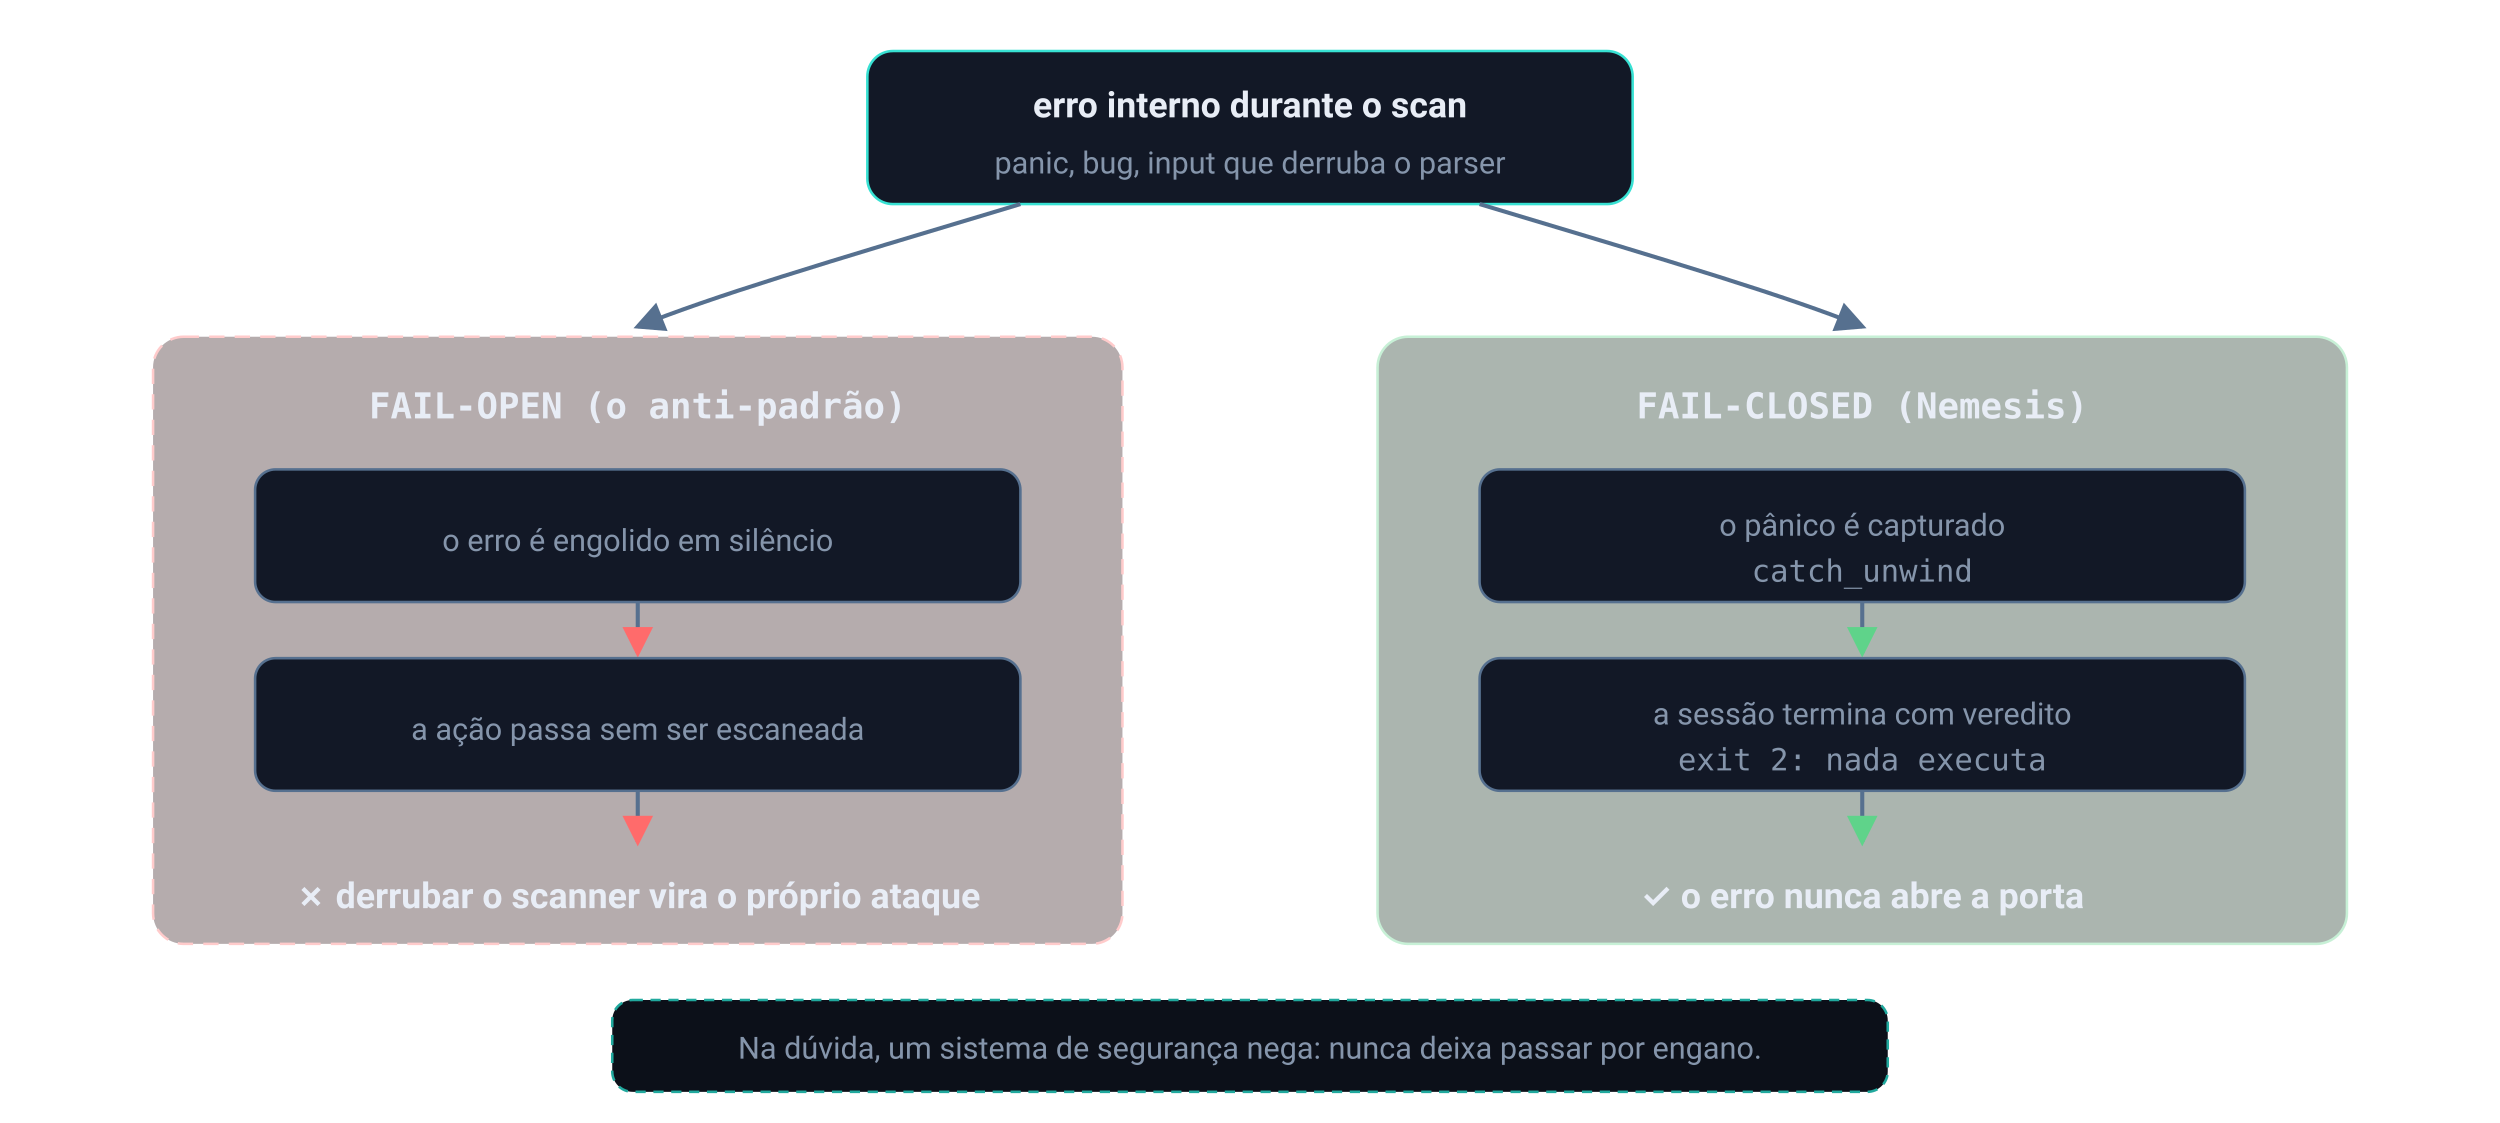
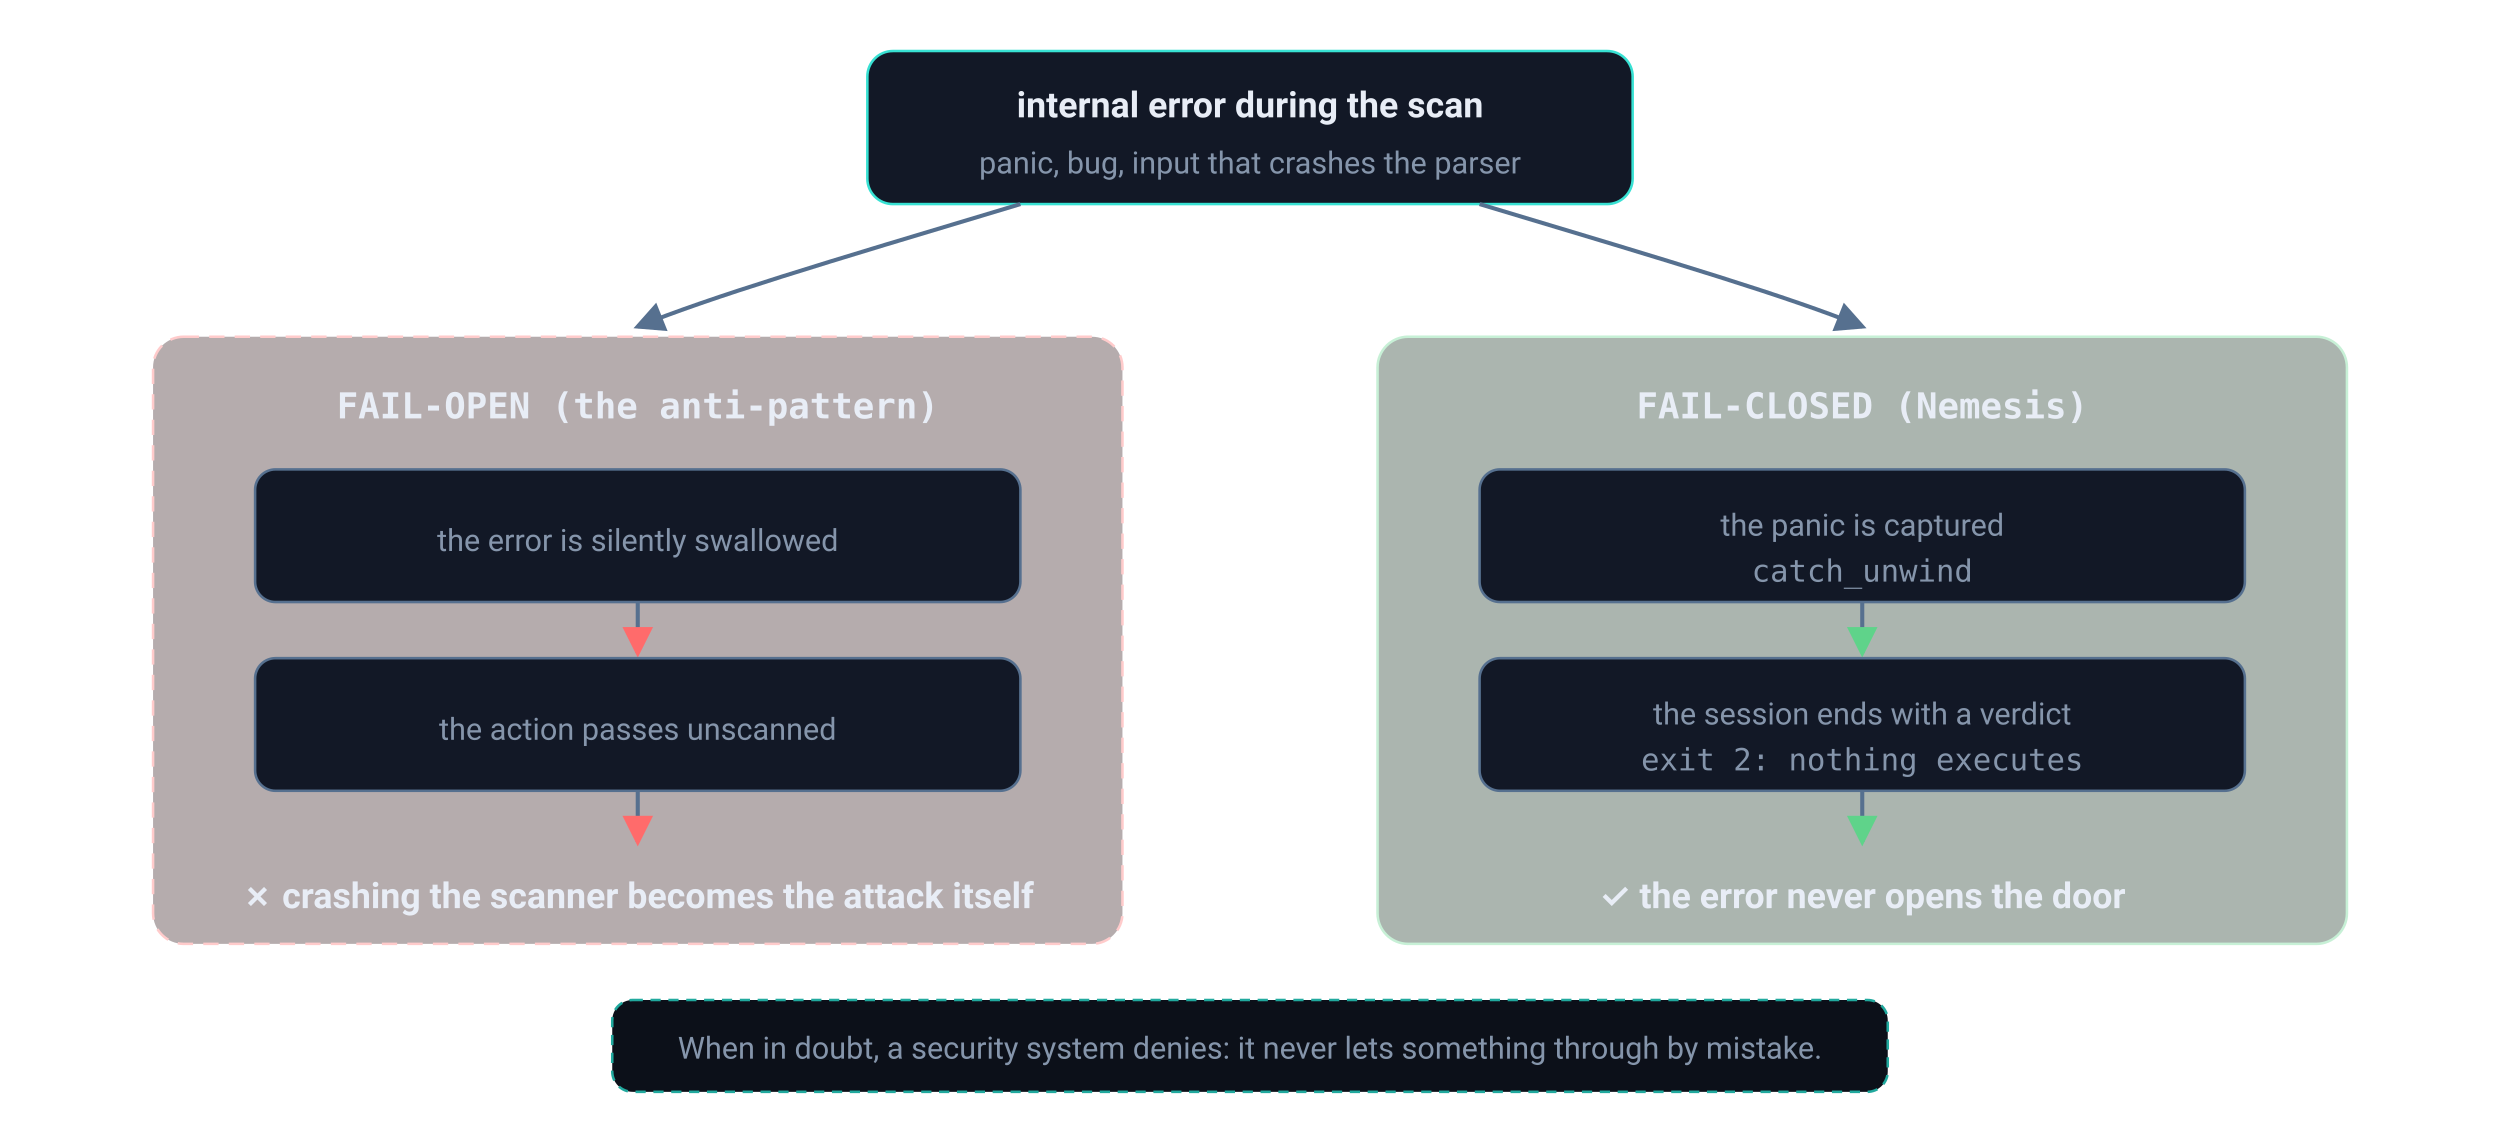
- <svg xmlns="http://www.w3.org/2000/svg" viewBox="0 0 980 440" role="img" aria-label="Comparação: no fail-open, um erro interno é engolido e a ação passa sem scan, virando o próprio vetor de ataque; no fail-closed do Nemesis, o pânico é capturado e vira exit 2, então o erro nunca abre a porta.">
+ <svg xmlns="http://www.w3.org/2000/svg" viewBox="0 0 980 440" role="img" aria-label="Comparison: under fail-open, an internal error is swallowed and the action passes unscanned, becoming the attack vector itself; under Nemesis fail-closed, the panic is captured and becomes exit 2, so the error never opens the door.">
  <defs>
    <marker id="arr4b" viewBox="0 0 10 10" refX="8.5" refY="5" markerWidth="7.5" markerHeight="7.5" orient="auto-start-reverse">
      <path d="M0 0L10 5L0 10z" fill="#56708f" />
    </marker>
    <marker id="arr4bBad" viewBox="0 0 10 10" refX="8.5" refY="5" markerWidth="7.5" markerHeight="7.5" orient="auto-start-reverse">
      <path d="M0 0L10 5L0 10z" fill="#ff6b6b" />
    </marker>
    <marker id="arr4bOk" viewBox="0 0 10 10" refX="8.5" refY="5" markerWidth="7.5" markerHeight="7.5" orient="auto-start-reverse">
      <path d="M0 0L10 5L0 10z" fill="#5fd38a" />
    </marker>
  </defs>
  <style>
    text{font-family:'Segoe UI',system-ui,-apple-system,Roboto,sans-serif}
    .t{fill:#e8edf6;font-size:14px;font-weight:600}
    .s{fill:#8595ab;font-size:12px}
    .m{font-family:'JetBrains Mono',ui-monospace,Consolas,monospace}
    .edge{stroke:#56708f;stroke-width:1.6;fill:none}
  </style>
  <rect x="340" y="20" width="300" height="60" rx="10" fill="#121826" stroke="#38e1d3" />
-   <text x="490" y="46" text-anchor="middle" class="t">erro interno durante o scan</text>
-   <text x="490" y="68" text-anchor="middle" class="s">panic, bug, input que derruba o parser</text>
+   <text x="490" y="46" text-anchor="middle" class="t">internal error during the scan</text>
+   <text x="490" y="68" text-anchor="middle" class="s">panic, bug, input that crashes the parser</text>
  <path class="edge" d="M400 80 C320 104 280 116 250 128" marker-end="url(#arr4b)" />
  <path class="edge" d="M580 80 C660 104 700 116 730 128" marker-end="url(#arr4b)" />
  <rect x="60" y="132" width="380" height="238" rx="12" fill="#2a1014" opacity=".35" stroke="#ff6b6b" stroke-dasharray="6 4" />
-   <text x="250" y="164" text-anchor="middle" class="t m" fill="#ff6b6b">FAIL-OPEN (o anti-padrão)</text>
+   <text x="250" y="164" text-anchor="middle" class="t m" fill="#ff6b6b">FAIL-OPEN (the anti-pattern)</text>
  <rect x="100" y="184" width="300" height="52" rx="8" fill="#121826" stroke="#56708f" />
-   <text x="250" y="216" text-anchor="middle" class="s" fill="#b8c4d6">o erro é engolido em silêncio</text>
+   <text x="250" y="216" text-anchor="middle" class="s" fill="#b8c4d6">the error is silently swallowed</text>
  <path class="edge" d="M250 236 V256" stroke="#ff6b6b" marker-end="url(#arr4bBad)" />
  <rect x="100" y="258" width="300" height="52" rx="8" fill="#121826" stroke="#56708f" />
-   <text x="250" y="290" text-anchor="middle" class="s" fill="#b8c4d6">a ação passa sem ser escaneada</text>
+   <text x="250" y="290" text-anchor="middle" class="s" fill="#b8c4d6">the action passes unscanned</text>
  <path class="edge" d="M250 310 V330" stroke="#ff6b6b" marker-end="url(#arr4bBad)" />
-   <text x="250" y="356" text-anchor="middle" class="t" fill="#ff6b6b">✗ derrubar o scanner vira o próprio ataque</text>
+   <text x="250" y="356" text-anchor="middle" class="t" fill="#ff6b6b">✗ crashing the scanner becomes the attack itself</text>
  <rect x="540" y="132" width="380" height="238" rx="12" fill="#0e2a1a" opacity=".35" stroke="#5fd38a" />
  <text x="730" y="164" text-anchor="middle" class="t m" fill="#5fd38a">FAIL-CLOSED (Nemesis)</text>
  <rect x="580" y="184" width="300" height="52" rx="8" fill="#121826" stroke="#56708f" />
-   <text x="730" y="210" text-anchor="middle" class="s" fill="#b8c4d6">o pânico é capturado</text>
+   <text x="730" y="210" text-anchor="middle" class="s" fill="#b8c4d6">the panic is captured</text>
  <text x="730" y="228" text-anchor="middle" class="s m" fill="#38e1d3">catch_unwind</text>
  <path class="edge" d="M730 236 V256" stroke="#5fd38a" marker-end="url(#arr4bOk)" />
  <rect x="580" y="258" width="300" height="52" rx="8" fill="#121826" stroke="#56708f" />
-   <text x="730" y="284" text-anchor="middle" class="s" fill="#b8c4d6">a sessão termina com veredito</text>
-   <text x="730" y="302" text-anchor="middle" class="s m" fill="#38e1d3">exit 2: nada executa</text>
+   <text x="730" y="284" text-anchor="middle" class="s" fill="#b8c4d6">the session ends with a verdict</text>
+   <text x="730" y="302" text-anchor="middle" class="s m" fill="#38e1d3">exit 2: nothing executes</text>
  <path class="edge" d="M730 310 V330" stroke="#5fd38a" marker-end="url(#arr4bOk)" />
-   <text x="730" y="356" text-anchor="middle" class="t" fill="#5fd38a">✓ o erro nunca abre a porta</text>
+   <text x="730" y="356" text-anchor="middle" class="t" fill="#5fd38a">✓ the error never opens the door</text>
  <rect x="240" y="392" width="500" height="36" rx="8" fill="#0c1019" stroke="#21a99e" stroke-dasharray="4 3" />
-   <text x="490" y="415" text-anchor="middle" class="s" fill="#b8c4d6">Na dúvida, um sistema de segurança nega: nunca deixa passar por engano.</text>
+   <text x="490" y="415" text-anchor="middle" class="s" fill="#b8c4d6">When in doubt, a security system denies: it never lets something through by mistake.</text>
</svg>
